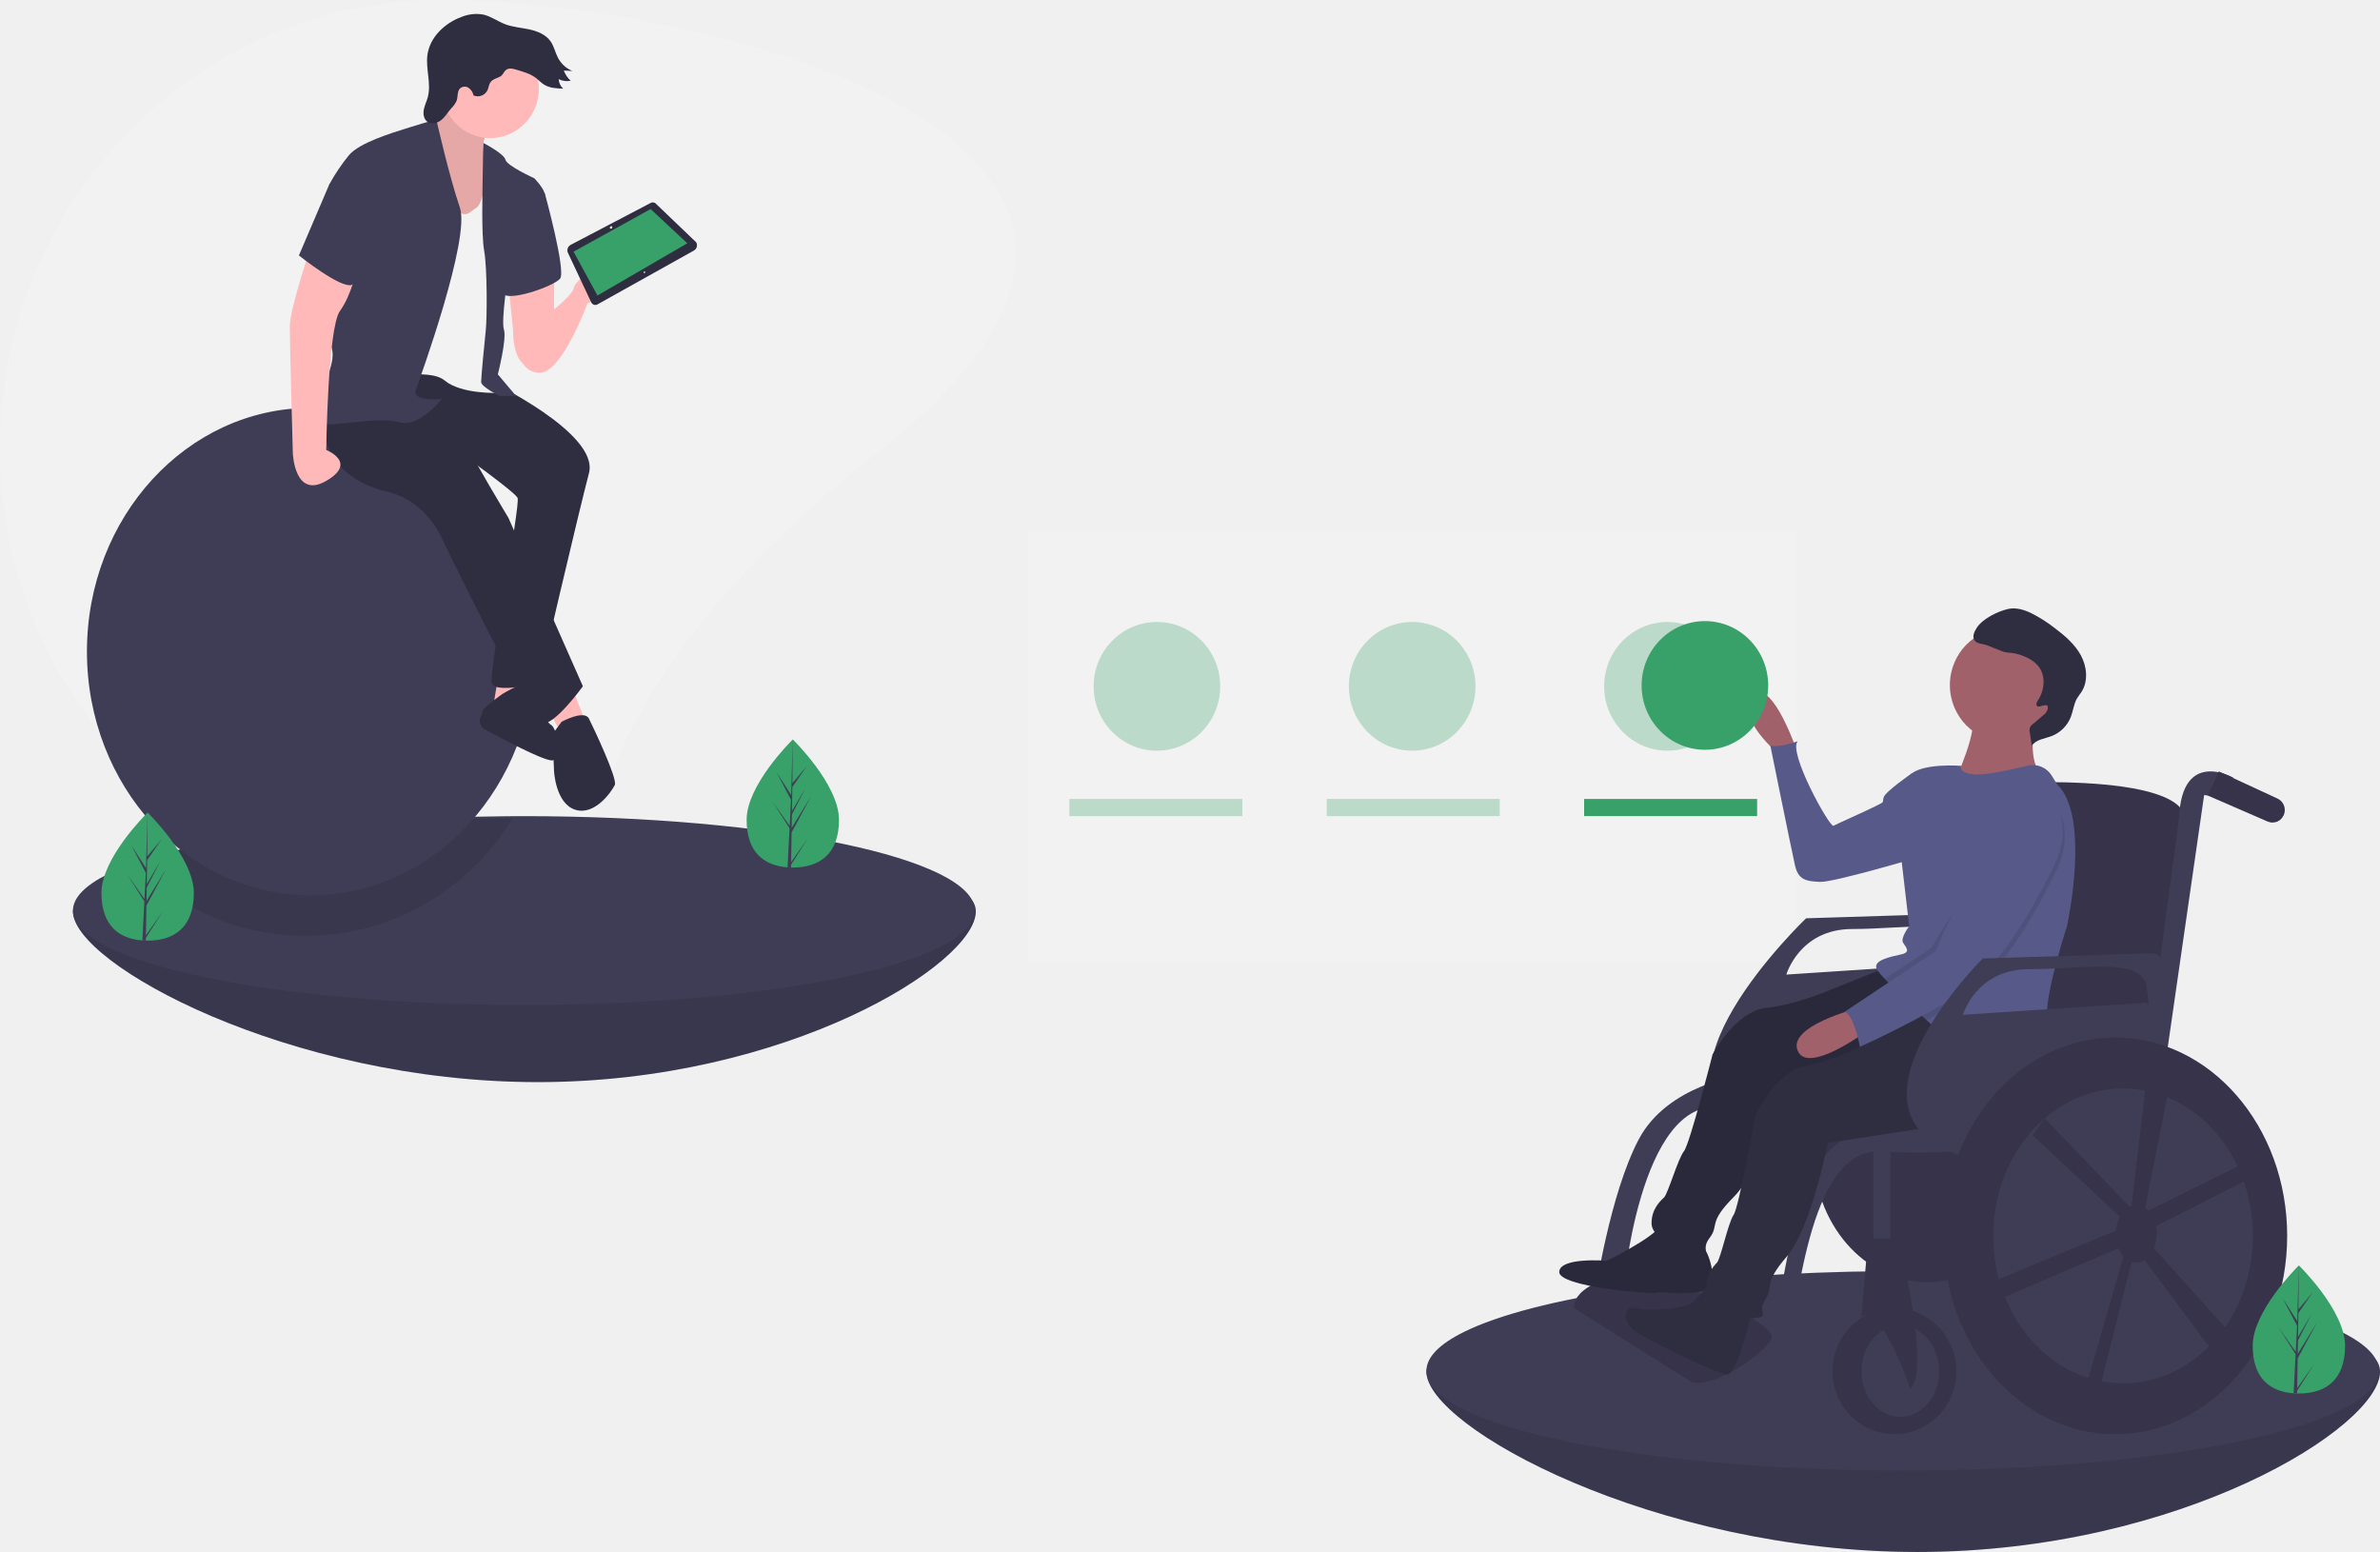
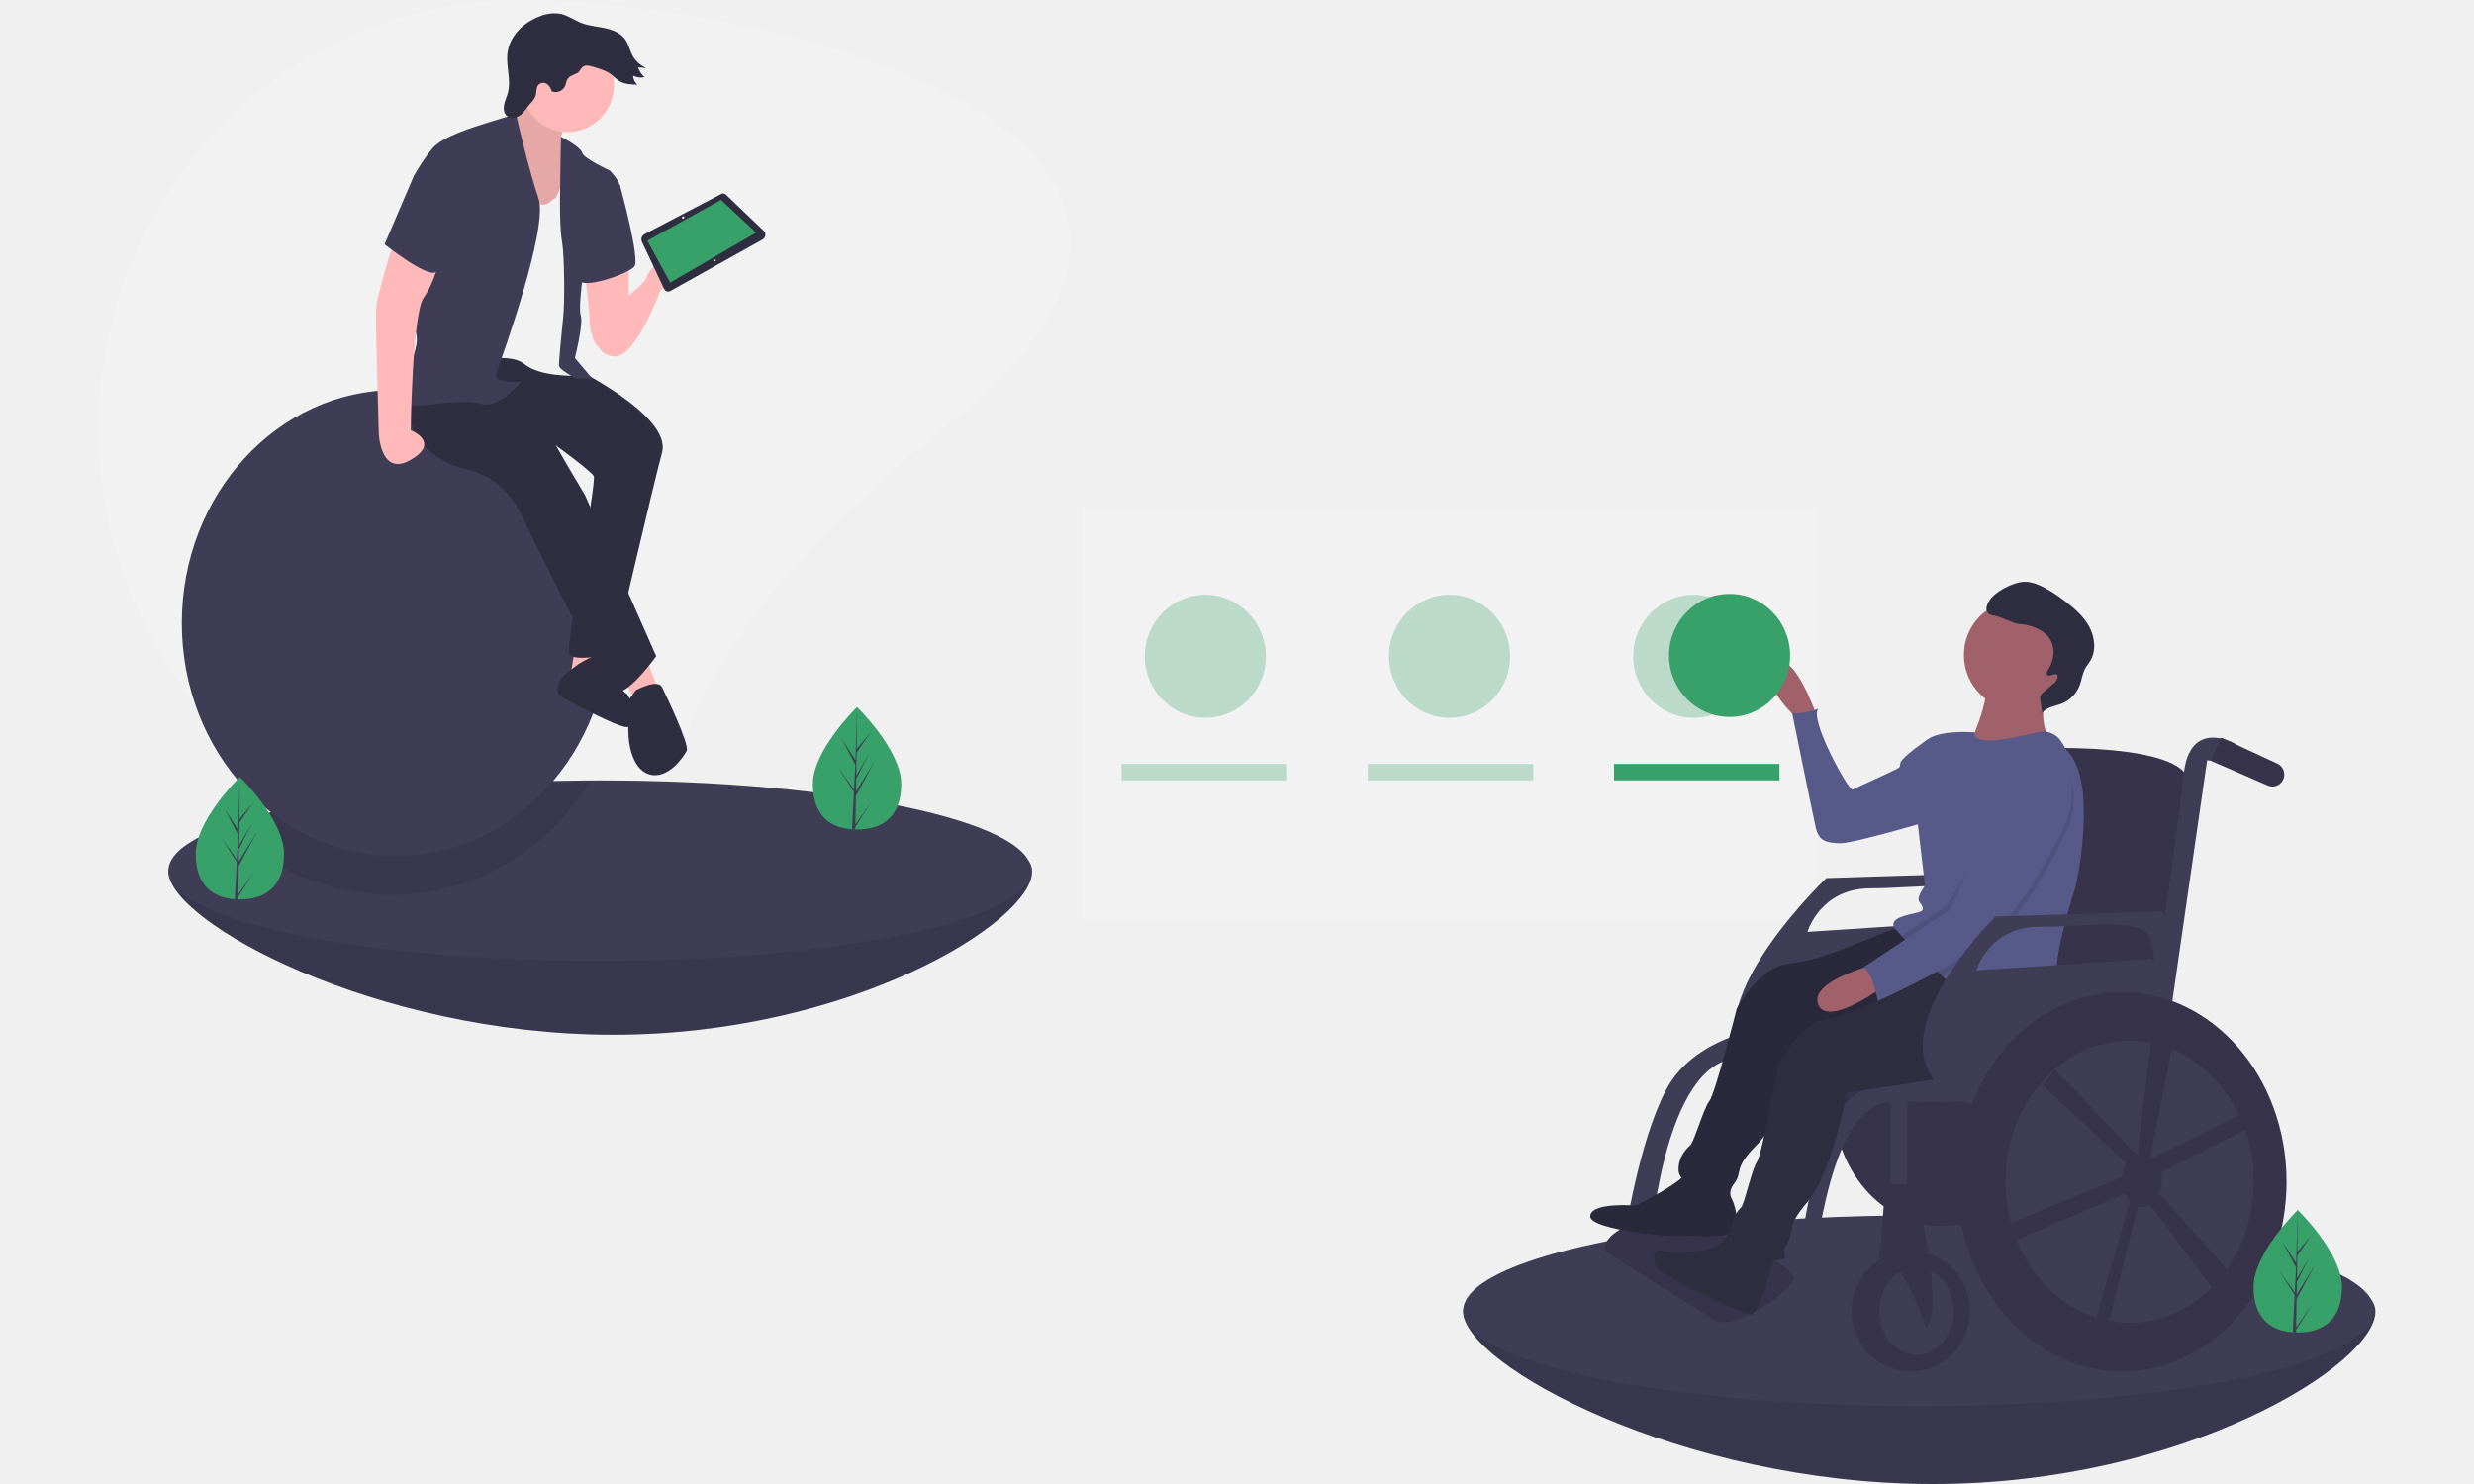
- <svg xmlns="http://www.w3.org/2000/svg" width="477" height="311" viewBox="0 0 477 311" fill="none">
+ <svg xmlns="http://www.w3.org/2000/svg" width="500" height="300" viewBox="0 0 477 311" fill="none">
  <g clip-path="url(#clip0)">
    <path d="M176.82 89.873C97.043 152.714 137.237 179.746 88.41 179.746C39.582 179.746 0 139.508 0 89.873C0 40.237 39.582 0 88.41 0C137.237 0 256.596 27.032 176.82 89.873Z" fill="#F2F2F2" />
    <path d="M195.57 182.658C195.57 193.103 157.71 216.842 107.798 216.842C57.885 216.842 14.621 193.103 14.621 182.658C14.621 180.046 18.859 183.29 23.429 181.031C36.731 174.441 68.451 179.298 104.453 179.027C105.564 179.017 106.679 179.012 107.798 179.012C157.71 179.012 195.57 172.214 195.57 182.658Z" fill="#3F3D56" />
    <path opacity="0.1" d="M195.57 182.658C195.57 193.103 157.71 216.842 107.798 216.842C57.885 216.842 14.621 193.103 14.621 182.658C14.621 180.046 18.859 183.29 23.429 181.031C36.731 174.441 68.451 179.298 104.453 179.027C105.564 179.017 106.679 179.012 107.798 179.012C157.71 179.012 195.57 172.214 195.57 182.658Z" fill="black" />
    <path d="M195.369 182.463C195.369 192.907 154.908 201.378 104.995 201.378C55.083 201.378 14.621 192.907 14.621 182.463C14.621 179.851 17.147 177.366 21.716 175.106C35.019 168.517 65.649 163.834 101.651 163.563C102.761 163.553 103.876 163.548 104.995 163.548C154.908 163.548 195.369 172.019 195.369 182.463Z" fill="#3F3D56" />
    <path opacity="0.1" d="M102.725 163.951C98.887 170.313 93.681 175.709 87.498 179.734C81.316 183.759 74.317 186.31 67.027 187.194C59.737 188.078 52.344 187.273 45.404 184.839C38.463 182.405 32.155 178.405 26.951 173.14C39.562 167.894 68.598 164.166 102.725 163.951Z" fill="black" />
    <path d="M62.26 179.403C87.023 179.403 107.097 157.539 107.097 130.568C107.097 103.598 87.023 81.734 62.26 81.734C37.498 81.734 17.424 103.598 17.424 130.568C17.424 157.539 37.498 179.403 62.26 179.403Z" fill="#3F3D56" />
    <path d="M111.04 54.904V66.352L105.257 73.158C105.257 73.158 102.822 72.23 102.822 66.042L101.909 57.069L111.04 54.904Z" fill="#FFB9B9" />
    <path d="M105.257 66.352C105.257 66.352 114.692 59.854 114.996 57.688C115.301 55.522 128.693 45.621 126.562 51.81C124.432 57.998 117.736 60.782 117.736 60.782C117.736 60.782 112.561 75.015 107.996 74.705C103.43 74.396 103.43 68.517 105.257 66.352Z" fill="#FFB9B9" />
    <path d="M99.778 135.967L98.865 141.536L103.735 140.298V135.967H99.778Z" fill="#FFB9B9" />
    <path d="M100.691 139.061C100.691 139.061 106.32 135.671 106.549 137.211C106.778 138.751 109.213 144.63 110.431 145.249C111.648 145.868 113.17 152.675 110.431 152.365C108.309 152.126 100.528 147.988 97.126 146.135C96.708 145.905 96.391 145.521 96.243 145.062C96.094 144.603 96.124 144.103 96.327 143.666C96.527 143.291 96.664 142.885 96.734 142.464C96.734 141.846 100.691 139.061 100.691 139.061Z" fill="#2F2E41" />
    <path d="M97.952 76.252C97.952 76.252 120.17 86.772 118.04 94.816C115.909 102.861 107.996 136.895 107.996 136.895C107.996 136.895 99.169 139.061 98.561 136.895C97.952 134.729 104.344 101.004 103.735 99.767C103.126 98.529 91.865 90.485 91.865 90.485L68.733 80.584L78.472 71.302L97.952 76.252Z" fill="#2F2E41" />
    <path d="M114.692 137.823L117.431 144.94L112.561 147.105L109.518 141.536L114.692 137.823Z" fill="#FFB9B9" />
    <path d="M98.256 25.51C98.256 25.51 95.517 29.223 97.647 31.08C99.778 32.936 98.256 39.743 98.256 39.743L95.517 47.478L84.56 45.312V32.627L85.169 26.439C85.169 26.439 90.647 21.179 91.256 17.157C91.865 13.134 98.256 25.51 98.256 25.51Z" fill="#FFB9B9" />
    <path opacity="0.1" d="M98.256 25.51C98.256 25.51 95.517 29.223 97.647 31.08C99.778 32.936 98.256 39.743 98.256 39.743L95.517 47.478L84.56 45.312V32.627L85.169 26.439C85.169 26.439 90.647 21.179 91.256 17.157C91.865 13.134 98.256 25.51 98.256 25.51Z" fill="black" />
    <path d="M79.994 73.777C79.994 73.777 94.299 89.866 94.299 90.485C94.299 91.104 101.909 103.789 101.909 103.789L116.822 137.514C116.822 137.514 111.04 145.558 108.605 144.94C106.17 144.321 88.821 108.43 88.821 108.43C88.821 108.43 85.777 100.386 77.559 98.529C69.342 96.673 62.95 90.175 65.994 82.75C69.037 75.324 79.994 73.777 79.994 73.777Z" fill="#2F2E41" />
    <path d="M98.256 27.676C103.635 27.676 107.996 23.244 107.996 17.775C107.996 12.307 103.635 7.875 98.256 7.875C92.877 7.875 88.517 12.307 88.517 17.775C88.517 23.244 92.877 27.676 98.256 27.676Z" fill="#FFB9B9" />
    <path d="M97.952 33.864C97.952 33.864 96.734 40.98 95.517 41.599C94.299 42.218 93.386 44.384 90.647 41.29C87.908 38.196 85.473 32.008 85.473 32.008L76.038 43.765L75.124 76.252C75.124 76.252 85.777 73.468 89.125 76.252C92.473 79.037 99.778 78.728 99.778 78.728L98.256 72.54L99.474 62.02L99.169 52.428L98.865 45.622L97.952 33.864Z" fill="#F2F2F2" />
    <path d="M96.88 28.656C96.88 28.656 100.996 30.77 101.3 32.008C101.604 33.245 107.083 35.721 107.083 35.721C107.083 35.721 109.213 37.886 109.213 39.124C109.213 40.362 101.909 54.594 101.909 54.594C101.909 54.594 100.387 64.186 100.996 66.042C101.604 67.898 99.778 75.015 99.778 75.015L103.43 79.346H100.082C100.082 79.346 96.43 77.49 96.43 76.562C96.43 75.633 97.039 69.136 97.343 66.352C97.647 63.567 97.647 53.666 97.039 50.263C96.43 46.859 96.734 37.886 96.734 35.721C96.734 33.555 96.88 28.656 96.88 28.656Z" fill="#3F3D56" />
    <path d="M87.451 23.958C87.451 23.958 86.082 24.273 82.125 25.51C78.168 26.748 72.081 28.604 69.95 31.08C68.455 32.91 67.13 34.878 65.994 36.958L67.211 59.235C67.211 59.235 64.776 63.876 65.081 66.352C65.385 68.827 67.82 69.136 65.994 74.396C64.168 79.656 60.515 84.297 63.863 84.916C67.211 85.534 76.038 83.369 79.994 84.606C83.951 85.844 88.517 79.965 88.517 79.965C88.517 79.965 82.429 80.584 83.342 78.109C84.255 75.633 94.299 47.787 92.169 41.599C90.038 35.411 87.451 23.958 87.451 23.958Z" fill="#3F3D56" />
    <path d="M107.692 37.577L109.213 38.815C109.213 38.815 113.474 54.285 112.257 55.832C111.04 57.379 101.3 60.782 100.691 58.617C100.082 56.451 107.692 37.577 107.692 37.577Z" fill="#3F3D56" />
    <path d="M62.646 48.406C62.646 48.406 58.08 61.711 58.08 65.423C58.08 69.136 58.689 90.794 58.689 90.794C58.689 90.794 58.993 100.076 65.385 96.364C71.777 92.651 65.385 90.175 65.385 90.175C65.385 90.175 65.689 65.733 68.124 62.329C70.559 58.926 71.472 53.975 71.472 53.975L62.646 48.406Z" fill="#FFB9B9" />
    <path d="M112.561 144.63C112.561 144.63 117.127 142.155 118.04 144.011C118.953 145.868 123.823 156.078 123.214 157.316C122.605 158.553 119.257 163.504 115.301 162.266C111.344 161.028 111.04 154.531 111.04 154.531L110.735 147.105L112.561 144.63Z" fill="#2F2E41" />
    <path d="M100.163 15.384C99.493 15.705 98.697 15.897 98.275 16.517C97.963 16.976 97.932 17.573 97.704 18.082C97.455 18.585 97.027 18.973 96.506 19.166C95.986 19.36 95.413 19.344 94.903 19.123C94.779 18.506 94.426 17.962 93.918 17.602C93.662 17.431 93.358 17.348 93.052 17.365C92.745 17.382 92.452 17.498 92.216 17.697C91.588 18.305 91.81 19.366 91.518 20.195C91.243 20.778 90.865 21.305 90.402 21.75C89.736 22.531 89.205 23.447 88.403 24.083C87.601 24.719 86.384 24.994 85.587 24.352C84.917 23.812 84.778 22.815 84.941 21.961C85.104 21.108 85.507 20.322 85.735 19.484C86.475 16.761 85.295 13.853 85.66 11.052C86.128 7.464 89.128 4.629 92.477 3.399C93.871 2.822 95.397 2.658 96.878 2.925C98.41 3.273 99.719 4.264 101.185 4.831C102.754 5.437 104.46 5.543 106.102 5.897C107.743 6.252 109.433 6.937 110.385 8.341C111.05 9.321 111.278 10.538 111.829 11.588C112.463 12.786 113.489 13.721 114.731 14.23L112.995 14.13C113.286 14.917 113.761 15.621 114.378 16.181C113.564 16.35 112.718 16.236 111.976 15.859C111.989 16.221 112.075 16.577 112.229 16.904C112.383 17.232 112.602 17.523 112.871 17.762C111.536 17.721 110.128 17.658 108.999 16.931C108.447 16.575 107.996 16.079 107.476 15.675C106.367 14.815 104.992 14.406 103.651 14.015C102.947 13.809 102.1 13.524 101.463 13.984C100.933 14.367 100.849 15.056 100.163 15.384Z" fill="#2F2E41" />
    <path d="M70.559 33.245L65.994 36.958L59.906 51.191C59.906 51.191 68.428 57.998 70.559 57.069C72.69 56.141 76.342 39.743 76.342 39.743L70.559 33.245Z" fill="#3F3D56" />
    <path d="M139.034 50.228L119.823 60.955C119.712 61.03 119.586 61.08 119.454 61.1C119.321 61.12 119.186 61.111 119.058 61.072C118.93 61.034 118.812 60.967 118.711 60.877C118.611 60.787 118.532 60.676 118.478 60.551L113.772 50.552C113.683 50.267 113.697 49.959 113.813 49.684C113.929 49.409 114.137 49.185 114.402 49.053L130.351 40.696C130.548 40.576 130.781 40.533 131.006 40.577C131.231 40.621 131.433 40.748 131.572 40.933L139.539 48.563C139.617 48.705 139.666 48.862 139.683 49.024C139.7 49.186 139.685 49.35 139.637 49.505C139.59 49.661 139.512 49.806 139.409 49.93C139.305 50.054 139.177 50.156 139.034 50.228Z" fill="#2F2E41" />
    <path d="M137.752 48.751L119.742 59.215L114.95 50.434L130.4 41.894L137.752 48.751Z" fill="#38A169" />
    <path d="M122.641 45.726C122.735 45.612 122.734 45.453 122.638 45.372C122.542 45.291 122.388 45.318 122.294 45.432C122.201 45.546 122.202 45.705 122.298 45.786C122.394 45.867 122.548 45.841 122.641 45.726Z" fill="#F2F2F2" />
    <path d="M129.27 54.661C129.333 54.584 129.332 54.479 129.268 54.425C129.204 54.37 129.101 54.388 129.039 54.464C128.976 54.541 128.978 54.646 129.041 54.7C129.105 54.755 129.208 54.737 129.27 54.661Z" fill="#F2F2F2" />
    <path d="M38.847 178.93C38.847 186.017 34.703 188.492 29.59 188.492C29.471 188.492 29.353 188.49 29.235 188.488C28.998 188.483 28.763 188.471 28.531 188.455C23.916 188.123 20.332 185.521 20.332 178.93C20.332 172.109 28.905 163.502 29.551 162.864L29.552 162.863C29.577 162.838 29.59 162.826 29.59 162.826C29.59 162.826 38.847 171.843 38.847 178.93Z" fill="#38A169" />
    <path d="M29.252 187.408L32.638 182.599L29.244 187.936L29.235 188.488C28.998 188.483 28.763 188.471 28.531 188.455L28.896 181.364L28.893 181.309L28.899 181.299L28.934 180.629L25.531 175.279L28.945 180.127L28.953 180.269L29.228 174.911L26.315 169.383L29.264 173.972L29.551 162.864L29.552 162.826V162.863L29.504 171.622L32.405 168.149L29.492 172.376L29.416 177.173L32.124 172.569L29.405 177.879L29.362 180.546L33.293 174.138L29.347 181.476L29.252 187.408Z" fill="#3F3D56" />
    <path d="M168.153 164.279C168.153 171.367 164.009 173.842 158.895 173.842C158.777 173.842 158.659 173.84 158.541 173.837C158.304 173.832 158.069 173.821 157.837 173.805C153.222 173.473 149.638 170.871 149.638 164.279C149.638 157.459 158.211 148.852 158.857 148.214L158.858 148.213C158.883 148.188 158.895 148.176 158.895 148.176C158.895 148.176 168.153 157.192 168.153 164.279Z" fill="#38A169" />
    <path d="M158.558 172.757L161.944 167.948L158.549 173.286L158.541 173.837C158.304 173.832 158.069 173.821 157.837 173.805L158.202 166.714L158.199 166.659L158.205 166.649L158.24 165.979L154.837 160.628L158.25 165.476L158.259 165.618L158.534 160.261L155.621 154.732L158.57 159.321L158.857 148.214L158.858 148.176V148.213L158.81 156.971L161.711 153.499L158.798 157.726L158.722 162.523L161.43 157.919L158.711 163.229L158.668 165.896L162.598 159.488L158.653 166.826L158.558 172.757Z" fill="#3F3D56" />
    <path d="M359.985 106.407H206.078V192.552H359.985V106.407Z" fill="#F2F2F2" />
    <path opacity="0.3" d="M231.87 150.43C238.876 150.43 244.555 144.657 244.555 137.535C244.555 130.414 238.876 124.641 231.87 124.641C224.865 124.641 219.186 130.414 219.186 137.535C219.186 144.657 224.865 150.43 231.87 150.43Z" fill="#38A169" />
    <path opacity="0.3" d="M283.031 150.43C290.037 150.43 295.716 144.657 295.716 137.535C295.716 130.414 290.037 124.641 283.031 124.641C276.026 124.641 270.347 130.414 270.347 137.535C270.347 144.657 276.026 150.43 283.031 150.43Z" fill="#38A169" />
    <path opacity="0.3" d="M334.193 150.43C341.198 150.43 346.877 144.657 346.877 137.535C346.877 130.414 341.198 124.641 334.193 124.641C327.187 124.641 321.508 130.414 321.508 137.535C321.508 144.657 327.187 150.43 334.193 150.43Z" fill="#38A169" />
    <path opacity="0.3" d="M248.994 160.101H214.323V163.539H248.994V160.101Z" fill="#38A169" />
    <path opacity="0.3" d="M300.578 160.101H265.907V163.539H300.578V160.101Z" fill="#38A169" />
    <path d="M352.162 160.101H317.491V163.539H352.162V160.101Z" fill="#38A169" />
    <path d="M477 274.895C477 285.926 437.014 311 384.297 311C331.58 311 285.885 285.926 285.885 274.895C285.885 272.136 290.361 275.563 295.187 273.176C309.238 266.216 342.74 271.346 380.764 271.06C381.937 271.049 383.115 271.044 384.297 271.044C437.014 271.044 477 263.864 477 274.895Z" fill="#3F3D56" />
    <path opacity="0.1" d="M477 274.895C477 285.926 437.014 311 384.297 311C331.58 311 285.885 285.926 285.885 274.895C285.885 272.136 290.361 275.563 295.187 273.176C309.238 266.216 342.74 271.346 380.764 271.06C381.937 271.049 383.115 271.044 384.297 271.044C437.014 271.044 477 263.864 477 274.895Z" fill="black" />
    <path d="M476.789 274.689C476.789 285.72 434.054 294.667 381.337 294.667C328.62 294.667 285.885 285.72 285.885 274.689C285.885 271.93 288.553 269.306 293.379 266.919C307.429 259.959 339.78 255.013 377.804 254.727C378.977 254.716 380.155 254.711 381.337 254.711C434.054 254.711 476.789 263.658 476.789 274.689Z" fill="#3F3D56" />
    <path d="M386.282 256.948C398.901 256.948 409.131 245.154 409.131 230.606C409.131 216.057 398.901 204.263 386.282 204.263C373.662 204.263 363.432 216.057 363.432 230.606C363.432 245.154 373.662 256.948 386.282 256.948Z" fill="#36334A" />
    <path d="M396.32 182.942L361.979 184.016C361.979 184.016 326.751 217.626 351.845 226.756C351.845 226.756 387.602 228.323 394.999 222.416C394.999 222.416 404.244 185.359 396.32 182.942ZM394.735 192.878L358.017 195.295C358.017 195.295 360.659 186.165 371.225 186.165C381.791 186.165 393.678 183.748 394.735 189.387C395.791 195.026 394.735 192.878 394.735 192.878Z" fill="#3F3D56" />
    <path d="M431.452 204.156L386.282 202.545L396.848 157.164C396.848 157.164 439.113 153.941 438.056 164.951C436.999 175.961 431.452 204.156 431.452 204.156Z" fill="#36334A" />
    <path d="M387.845 225.849C387.845 225.849 360.659 230.74 350.885 216.24C341.111 201.739 387.867 209.526 387.867 209.526L391.829 220.536L387.845 225.849Z" fill="#36334A" />
    <path d="M379.678 287.399C386.535 287.399 392.093 281.749 392.093 274.778C392.093 267.808 386.535 262.158 379.678 262.158C372.821 262.158 367.263 267.808 367.263 274.778C367.263 281.749 372.821 287.399 379.678 287.399Z" fill="#36334A" />
    <path d="M380.866 283.908C385.17 283.908 388.659 279.821 388.659 274.778C388.659 269.736 385.17 265.649 380.866 265.649C376.563 265.649 373.074 269.736 373.074 274.778C373.074 279.821 376.563 283.908 380.866 283.908Z" fill="#3F3D56" />
    <path d="M447.566 155.821C447.566 155.821 437.264 149.914 436.735 163.877L428.018 228.86H431.716L441.754 159.312C441.754 159.312 446.773 160.118 447.566 160.118C448.358 160.118 447.566 155.821 447.566 155.821Z" fill="#3F3D56" />
    <path d="M457.831 162.991C457.737 163.336 457.571 163.657 457.345 163.931C457.119 164.206 456.838 164.428 456.52 164.583C456.203 164.738 455.857 164.822 455.505 164.83C455.152 164.838 454.803 164.769 454.479 164.628L442.528 159.434L444.696 154.58L456.474 160.033C457.01 160.281 457.441 160.716 457.69 161.258C457.938 161.8 457.988 162.415 457.831 162.991Z" fill="#36334A" />
    <path d="M385.225 224.295C385.225 224.295 366.206 222.147 360.923 240.676C355.64 259.204 356.168 273.436 351.677 272.362C347.187 271.288 337.677 267.528 337.677 267.528L338.47 273.167C338.47 273.167 355.111 281.76 357.753 272.63C360.395 263.5 361.979 229.935 377.036 230.74C392.093 231.546 394.735 229.935 394.735 229.935L385.225 224.295Z" fill="#3F3D56" />
    <path d="M349.036 215.434C349.036 215.434 334.243 217.314 328.432 228.323C322.62 239.333 319.715 259.204 319.715 259.204H325.262C325.262 259.204 328.432 219.731 345.074 221.879L349.036 215.434Z" fill="#3F3D56" />
    <path d="M338.998 276.927L315.488 262.158C315.488 262.158 314.167 256.787 329.224 254.639C329.224 254.639 357.691 264.76 354.949 268.561C352.206 272.362 342.96 278.269 338.998 276.927Z" fill="#36334A" />
    <path d="M382.646 192.042C383.37 192.843 396.691 205.728 396.691 205.728C396.691 205.728 395.368 214.721 381.114 215.837L357.359 217.697C357.359 217.697 352.868 234.447 347.53 239.8C342.191 245.153 344.641 245.452 342.638 248.061C340.634 250.67 343.446 251.37 340.405 251.623C337.363 251.877 331.08 248.138 331.011 245.247C330.943 242.356 332.717 240.7 333.506 239.964C334.294 239.227 336.294 232.189 337.493 230.701C338.692 229.212 343.23 211.308 343.23 211.308C343.23 211.308 347.76 202.647 354.04 201.956C360.32 201.265 367.307 198.16 367.307 198.16" fill="#2F2E41" />
    <path opacity="0.1" d="M382.646 192.042C383.37 192.843 396.691 205.728 396.691 205.728C396.691 205.728 395.368 214.721 381.114 215.837L357.359 217.697C357.359 217.697 352.868 234.447 347.53 239.8C342.191 245.153 344.641 245.452 342.638 248.061C340.634 250.67 343.446 251.37 340.405 251.623C337.363 251.877 331.08 248.138 331.011 245.247C330.943 242.356 332.717 240.7 333.506 239.964C334.294 239.227 336.294 232.189 337.493 230.701C338.692 229.212 343.23 211.308 343.23 211.308C343.23 211.308 347.76 202.647 354.04 201.956C360.32 201.265 367.307 198.16 367.307 198.16" fill="black" />
    <path d="M359.602 149.04C359.602 149.04 354.603 135.231 351.181 139.63C347.759 144.03 356.687 151.256 356.687 151.256L359.602 149.04Z" fill="#A0616A" />
    <path d="M385.937 156.248L383.091 155.024C383.091 155.024 377.866 158.613 377.522 159.778C377.178 160.944 377.923 160.536 375.871 161.561C373.819 162.587 368.213 165.069 367.467 165.476C366.722 165.884 358.284 150.708 360.302 148.529C360.302 148.529 356.525 149.913 354.805 149.389C354.805 149.389 359.098 170.545 359.751 173.412C360.404 176.279 361.929 176.617 364.772 176.722C367.615 176.828 384.881 171.678 384.881 171.678L385.937 156.248Z" fill="#575A89" />
    <path d="M341.403 247.176C341.403 247.176 341.259 250.177 341.752 250.522C342.245 250.867 345.291 258.17 340.599 258.875C335.907 259.579 333.331 258.662 332.197 259.05C331.062 259.438 312.36 257.869 312.504 254.868C312.648 251.866 321.999 252.65 321.999 252.65C321.999 252.65 331.261 248.202 332.996 245.427C334.73 242.653 341.403 247.176 341.403 247.176Z" fill="#2F2E41" />
    <path opacity="0.1" d="M341.403 247.176C341.403 247.176 341.259 250.177 341.752 250.522C342.245 250.867 345.291 258.17 340.599 258.875C335.907 259.579 333.331 258.662 332.197 259.05C331.062 259.438 312.36 257.869 312.504 254.868C312.648 251.866 321.999 252.65 321.999 252.65C321.999 252.65 331.261 248.202 332.996 245.427C334.73 242.653 341.403 247.176 341.403 247.176Z" fill="black" />
    <path d="M351.053 262.986C351.053 262.986 348.208 275.584 346.122 275.455C344.035 275.327 329.305 268.039 327.493 266.596C325.166 264.743 325.258 261.468 327.929 262.156C330.6 262.844 338.155 262.227 339.439 260.84L342.741 257.274L351.053 262.986Z" fill="#2F2E41" />
    <path d="M380.213 192.993C380.993 193.739 404.699 214.183 404.699 214.183C404.699 214.183 404.022 223.25 389.886 225.416L366.326 229.027C366.326 229.027 363.046 246.065 358.104 251.798C353.163 257.532 355.627 257.648 353.816 260.399C352.004 263.149 354.859 263.639 351.844 264.116C348.828 264.594 342.294 261.33 342.019 258.451C341.744 255.573 343.395 253.79 344.129 252.997C344.863 252.205 346.354 245.038 347.443 243.464C348.532 241.891 351.778 223.699 351.778 223.699C351.778 223.699 355.677 214.726 361.891 213.573C368.105 212.42 374.851 208.806 374.851 208.806" fill="#2F2E41" />
    <path d="M402.035 148.703C408.243 148.703 413.276 143.587 413.276 137.276C413.276 130.966 408.243 125.85 402.035 125.85C395.827 125.85 390.794 130.966 390.794 137.276C390.794 143.587 395.827 148.703 402.035 148.703Z" fill="#A0616A" />
    <path d="M407.927 144.409C407.927 144.409 406.241 151.39 408.809 154.968C411.377 158.546 391.635 156.843 391.635 156.843C391.635 156.843 396.979 145.516 395.007 142.881C393.035 140.247 407.927 144.409 407.927 144.409Z" fill="#A0616A" />
    <path d="M382.693 155.385C380.308 157.961 381.121 172.563 381.121 172.563L382.644 185.605C382.644 185.605 380.821 187.97 381.417 188.914C382.013 189.858 382.988 190.791 381.108 191.233C379.227 191.676 374.894 192.387 376.281 194.461C376.734 195.049 377.219 195.61 377.734 196.143C378.176 196.618 378.701 197.17 379.297 197.785C380.692 199.216 382.465 200.977 384.432 202.834C384.99 203.363 385.561 203.897 386.146 204.436C393.652 211.339 402.986 218.645 404.917 215.139C408.151 209.265 410.398 208.426 410.249 203.427C410.101 198.427 414.263 185.596 414.263 185.596C414.263 185.596 419.103 163.698 412.283 157.171L411.216 155.437C410.721 154.631 409.989 154.003 409.124 153.643C408.259 153.283 407.304 153.209 406.395 153.431C403.066 154.24 397.962 155.357 395.751 155.177C392.335 154.897 393.084 153.469 393.084 153.469C393.084 153.469 385.078 152.81 382.693 155.385Z" fill="#575A89" />
    <path d="M372.153 202.094C372.153 202.094 358.246 205.601 360.286 210.542C362.327 215.484 374.365 206.453 374.365 206.453L372.153 202.094Z" fill="#A0616A" />
    <path d="M408.256 141.457C407.98 141.116 408.253 140.618 408.494 140.25C409.785 138.28 410.031 135.476 408.611 133.6C408.052 132.901 407.352 132.332 406.558 131.93C405.444 131.33 404.228 130.951 402.975 130.812C402.308 130.802 401.649 130.67 401.028 130.422C400.636 130.22 398.786 129.562 398.389 129.37C397.516 128.948 396.302 129.13 395.743 128.329C395.208 127.562 395.707 126.512 396.227 125.735C397.411 123.964 400.406 122.496 402.462 122.031C404.023 121.678 405.652 122.174 407.098 122.867C408.765 123.708 410.346 124.713 411.819 125.87C413.842 127.393 415.835 129.082 417.05 131.323C418.265 133.565 418.558 136.485 417.185 138.63C416.899 139.077 416.55 139.481 416.282 139.939C415.629 141.057 415.511 142.41 415.05 143.623C414.706 144.51 414.184 145.313 413.516 145.982C412.849 146.651 412.051 147.17 411.173 147.506C409.768 148.034 408.039 148.18 407.208 149.448L406.82 146.804C406.719 146.47 406.734 146.112 406.861 145.788C406.989 145.464 407.222 145.194 407.522 145.024L409.513 143.319C409.91 143.044 410.211 142.65 410.374 142.191C410.805 140.364 408.718 142.025 408.256 141.457Z" fill="#2F2E41" />
    <path opacity="0.1" d="M388.319 191.782L379.297 197.785C381.086 199.624 383.503 202.004 386.146 204.436C388.65 203.066 391.204 201.582 393.488 200.092C401.847 194.638 409.013 180.945 412.224 174.303C415.434 167.66 412.821 162.544 412.821 162.544C410.694 161.586 408.443 160.942 406.137 160.632C401.953 159.991 388.319 191.782 388.319 191.782Z" fill="black" />
    <path opacity="0.1" d="M387.127 189.894L377.734 196.143C378.176 196.618 378.702 197.17 379.297 197.785C380.692 199.216 382.465 200.977 384.433 202.834C387.101 201.385 389.854 199.797 392.296 198.204C400.654 192.75 407.821 179.057 411.032 172.415C414.242 165.772 405.604 168.155 405.604 168.155C405.604 168.155 410.086 166.092 405.902 165.451C401.717 164.809 387.127 189.894 387.127 189.894Z" fill="black" />
    <path d="M412.408 161.402C412.408 161.402 415.022 166.518 411.811 173.161C408.6 179.803 401.434 193.496 393.076 198.95C384.718 204.403 372.76 209.775 372.76 209.775C372.76 209.775 371.625 203.458 369.711 202.747L387.906 190.64C387.906 190.64 401.54 158.848 405.725 159.49C408.031 159.8 410.282 160.444 412.408 161.402Z" fill="#575A89" />
    <path d="M375.451 228.86V260.278H378.885V228.323L375.451 228.86Z" fill="#3F3D56" />
    <path d="M380.47 248.194C380.47 248.194 387.074 274.51 382.848 278.269C382.848 278.269 377.3 261.621 373.074 263.769L374.395 248.194H380.47Z" fill="#36334A" />
    <path d="M431.716 190.998L397.376 192.072C397.376 192.072 366.998 222.147 392.093 231.277C392.093 231.277 422.999 236.379 430.396 230.472C430.396 230.472 439.641 193.415 431.716 190.998ZM430.131 200.934L393.414 203.35C393.414 203.35 396.055 194.22 406.622 194.22C417.188 194.22 429.075 191.804 430.131 197.443C431.188 203.082 430.131 200.934 430.131 200.934V200.934Z" fill="#3F3D56" />
    <path d="M423.924 287.399C442.962 287.399 458.396 269.606 458.396 247.657C458.396 225.708 442.962 207.915 423.924 207.915C404.885 207.915 389.452 225.708 389.452 247.657C389.452 269.606 404.885 287.399 423.924 287.399Z" fill="#36334A" />
    <path d="M425.509 277.195C439.879 277.195 451.528 263.971 451.528 247.657C451.528 231.344 439.879 218.119 425.509 218.119C411.139 218.119 399.489 231.344 399.489 247.657C399.489 263.971 411.139 277.195 425.509 277.195Z" fill="#3F3D56" />
    <path d="M432.245 247.254C432.244 246.739 432.193 246.225 432.094 245.72L451.528 235.842L450.207 232.888L430.576 242.611C430.378 242.404 430.159 242.218 429.923 242.057L429.938 242.06L435.679 213.017L430.601 212.9L427.226 241.481L427.549 241.55C427.287 241.605 427.033 241.693 426.792 241.813L409.814 224.097L407.414 227.518L424.858 243.832C424.421 244.686 424.158 245.621 424.086 246.582L399.489 256.787L398.961 261.084L424.6 250.122C424.839 250.725 425.178 251.282 425.602 251.769L417.716 279.075H420.622L427.241 252.88C427.535 252.976 427.842 253.026 428.15 253.028C428.746 253.022 429.328 252.845 429.829 252.516L443.603 271.019L447.83 268.065L431.691 250.145C432.061 249.228 432.25 248.246 432.245 247.254Z" fill="#36334A" />
    <path d="M341.698 150.248C348.703 150.248 354.382 144.475 354.382 137.354C354.382 130.232 348.703 124.459 341.698 124.459C334.692 124.459 329.013 130.232 329.013 137.354C329.013 144.475 334.692 150.248 341.698 150.248Z" fill="#38A169" />
    <path d="M470 269.68C470 276.768 465.856 279.243 460.743 279.243C460.624 279.243 460.506 279.241 460.388 279.238C460.151 279.233 459.916 279.222 459.684 279.205C455.07 278.874 451.485 276.272 451.485 269.68C451.485 262.86 460.058 254.253 460.704 253.615L460.705 253.614C460.73 253.589 460.743 253.576 460.743 253.576C460.743 253.576 470 262.593 470 269.68Z" fill="#38A169" />
    <path d="M460.405 278.158L463.791 273.349L460.397 278.687L460.388 279.238C460.151 279.233 459.916 279.222 459.684 279.205L460.049 272.115L460.046 272.06L460.052 272.05L460.087 271.38L456.684 266.029L460.098 270.877L460.106 271.019L460.381 265.662L457.468 260.133L460.417 264.722L460.704 253.615L460.705 253.576V253.614L460.657 262.372L463.558 258.9L460.646 263.127L460.569 267.924L463.278 263.32L460.558 268.63L460.515 271.297L464.446 264.889L460.5 272.227L460.405 278.158Z" fill="#3F3D56" />
  </g>
  <defs>
    <clipPath id="clip0">
      <rect width="477" height="311" fill="white" />
    </clipPath>
  </defs>
</svg>
